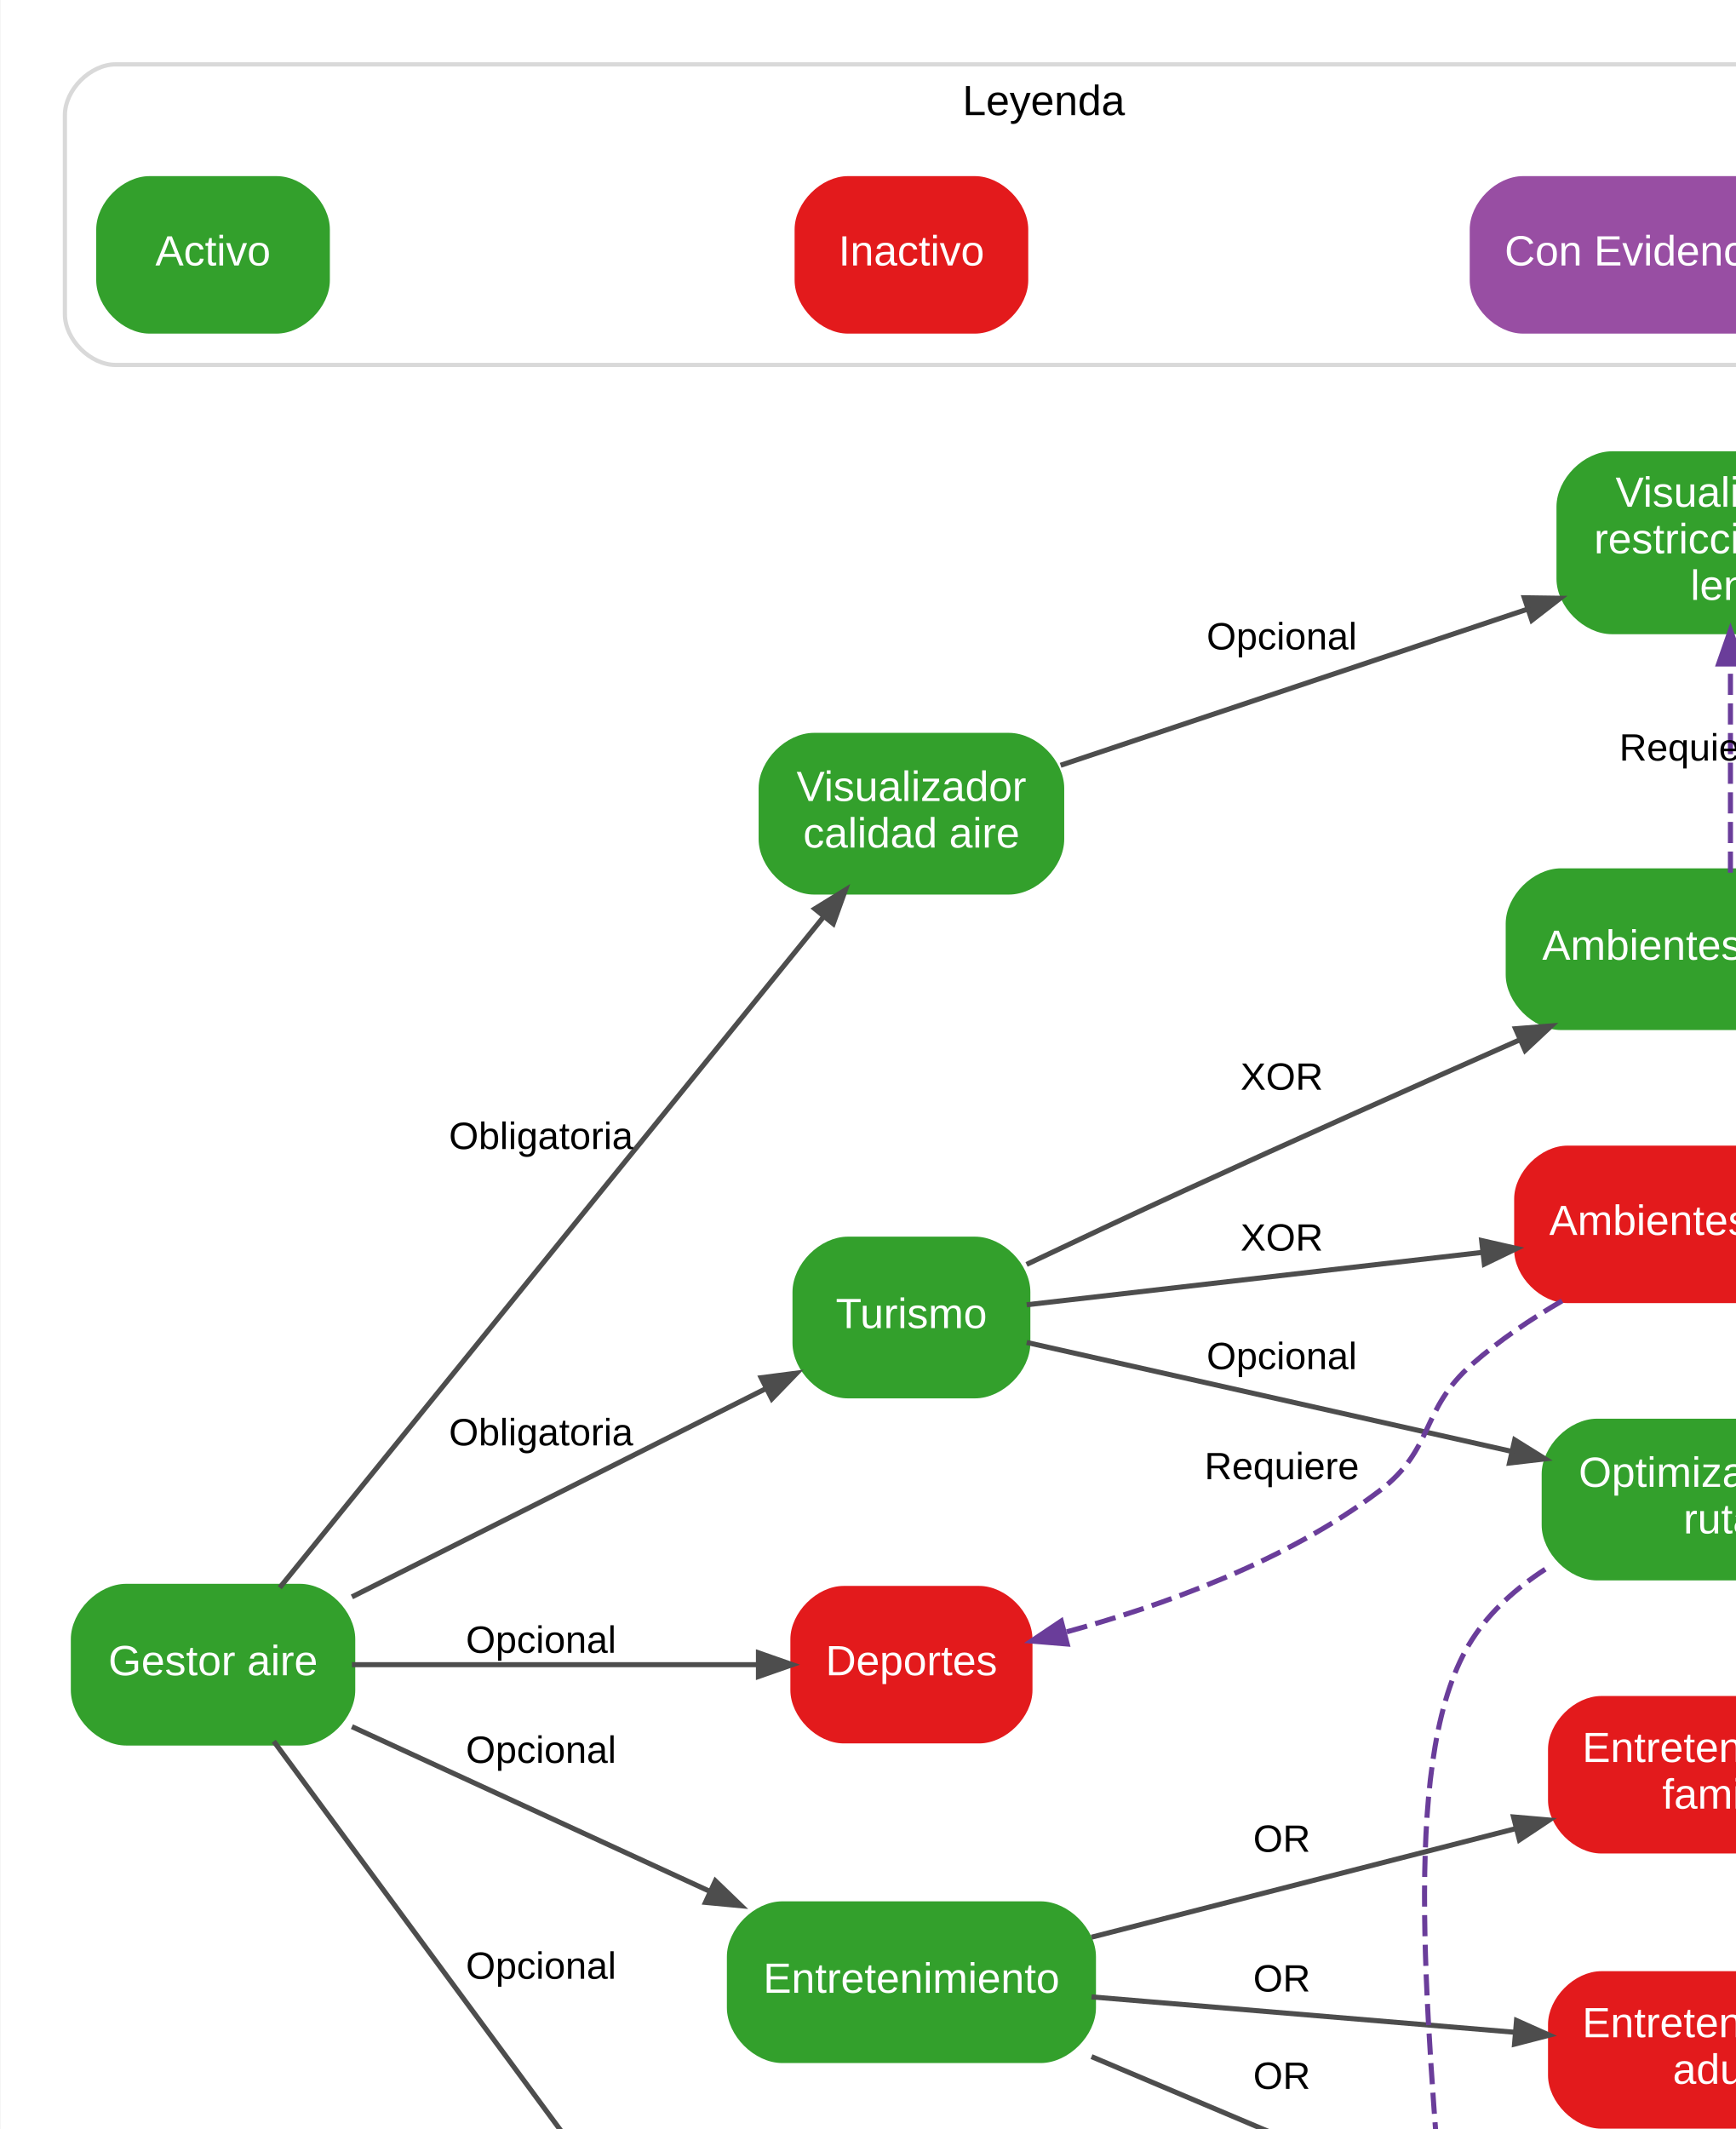
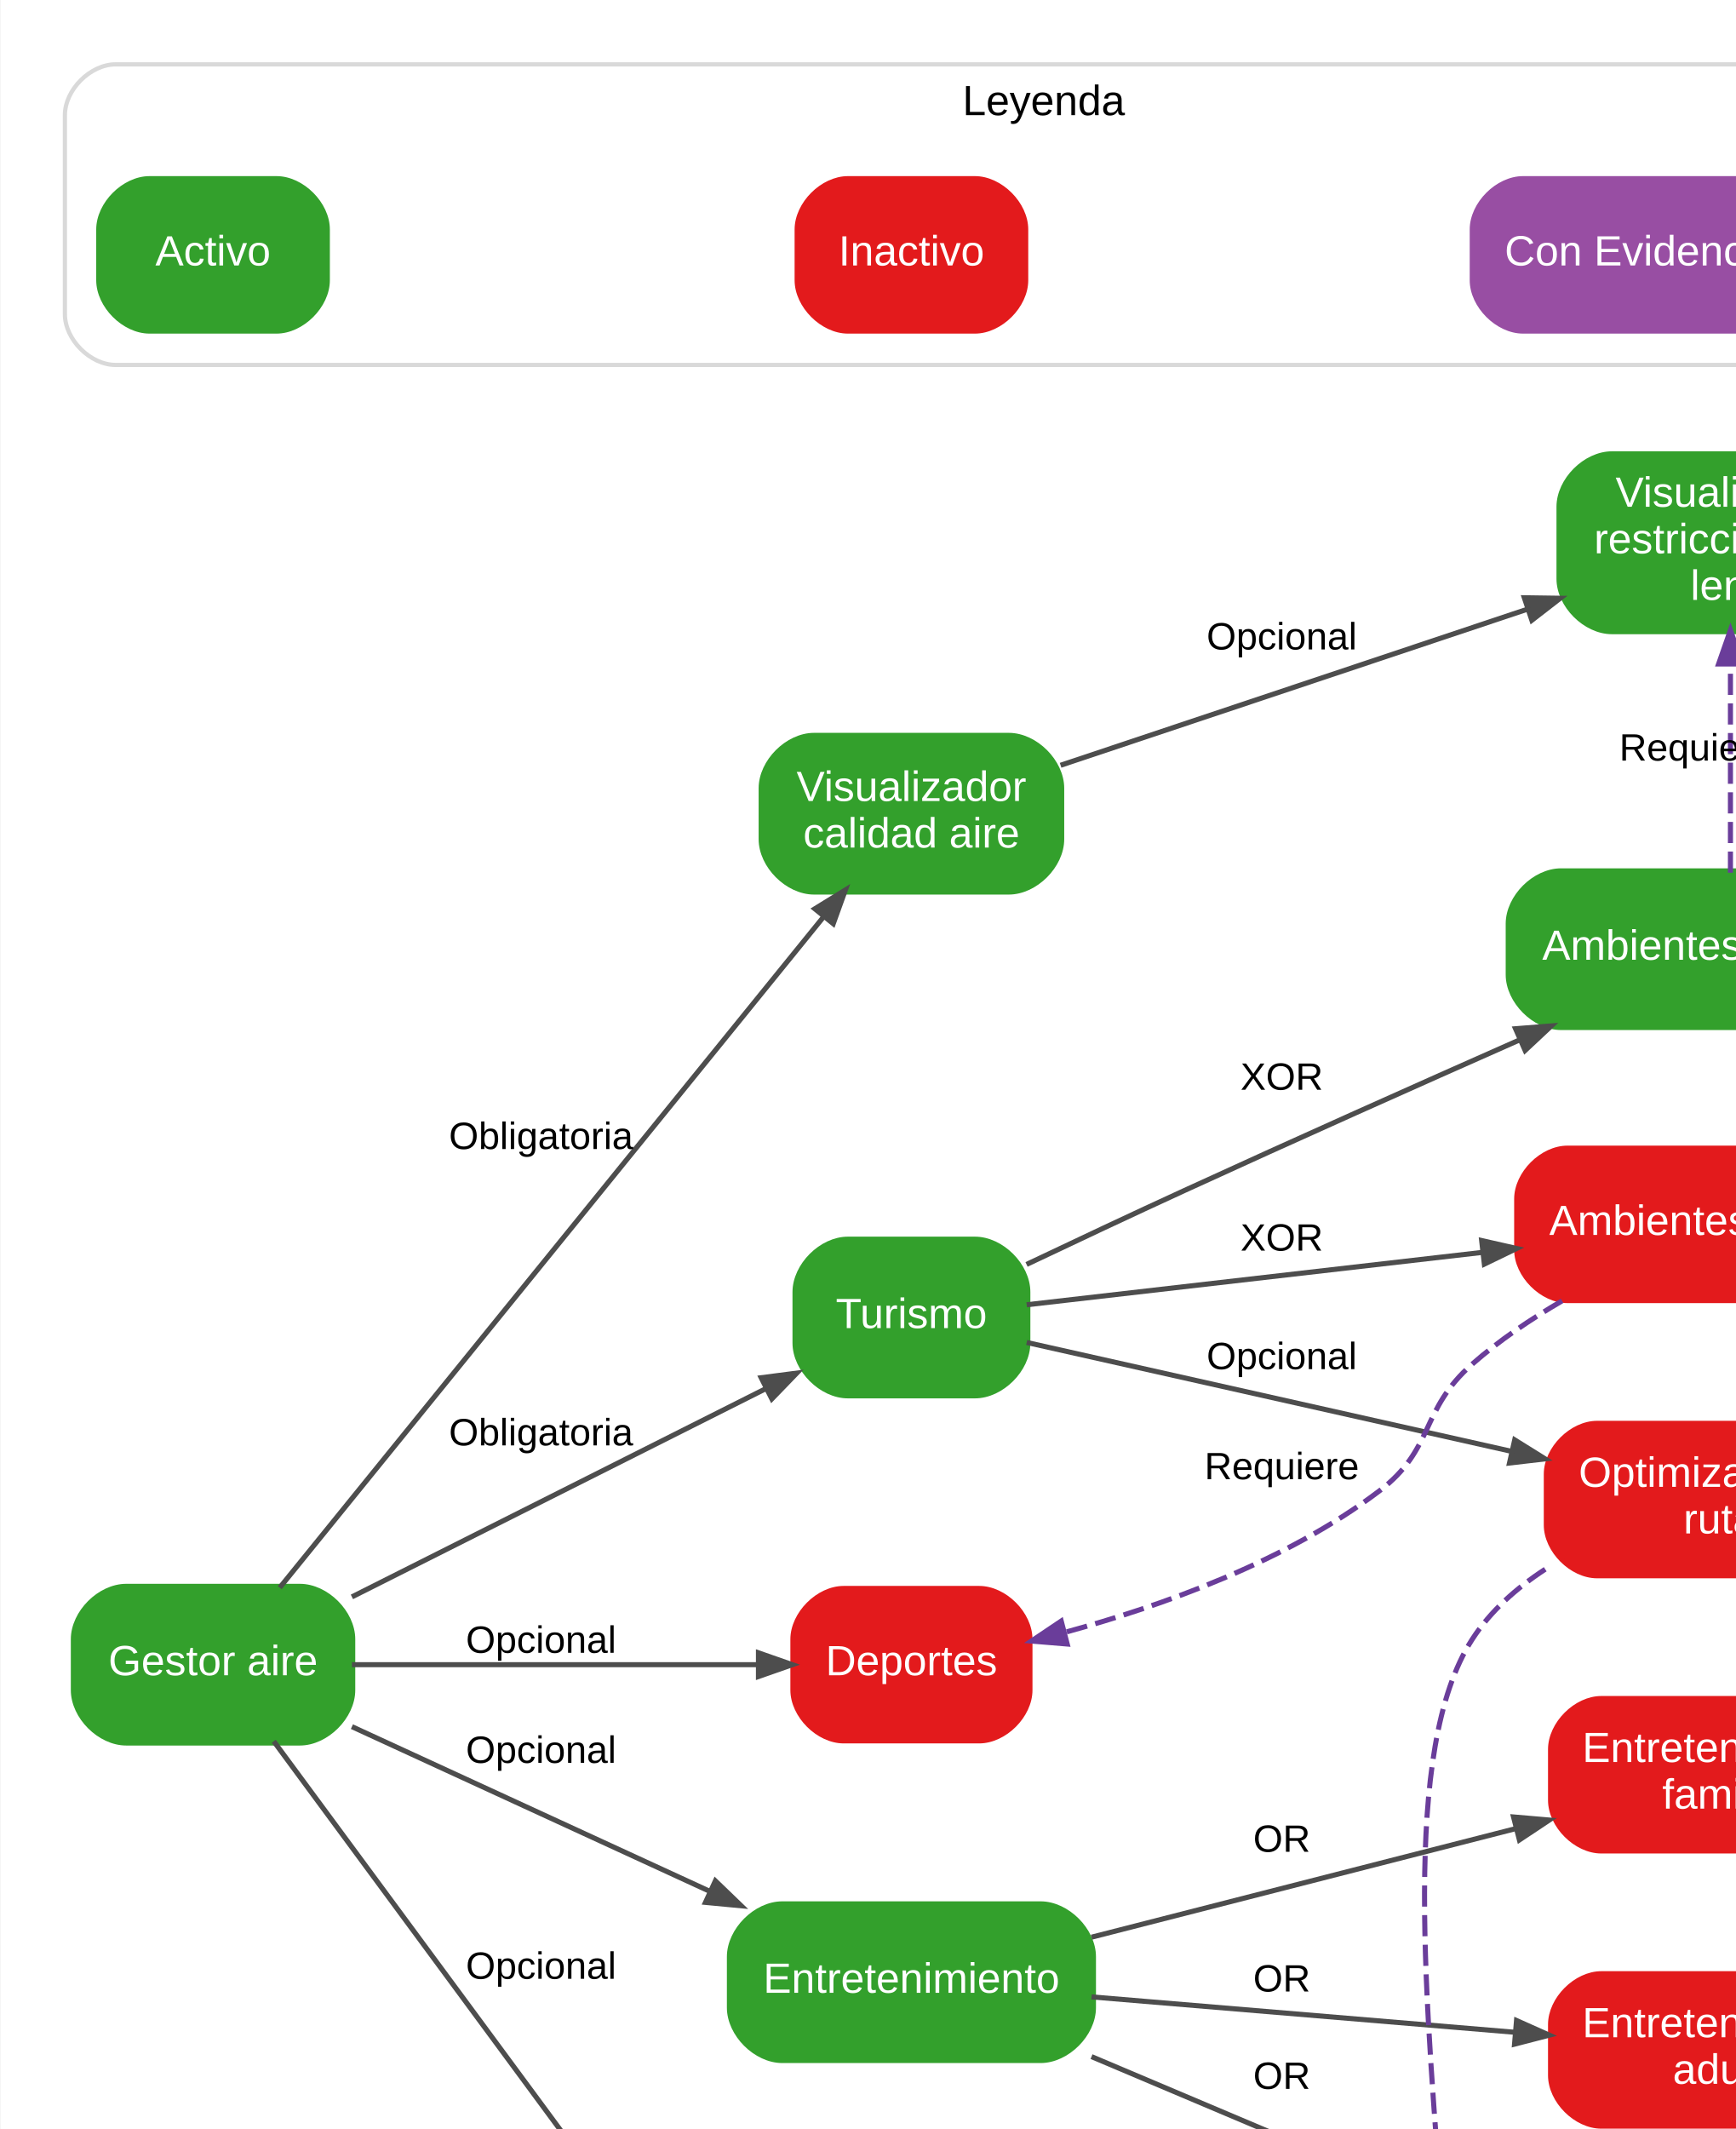
<svg xmlns="http://www.w3.org/2000/svg" width="958pt" height="1175pt" viewBox="0.00 0.00 626.90 769.40">
  <g id="graph0" class="graph" transform="scale(1.53 1.53) rotate(0) translate(7.2 762.2)">
    <polygon fill="white" stroke="transparent" points="-7.2,7.2 -7.2,-762.2 619.7,-762.2 619.7,7.2 -7.2,7.2" />
    <g id="clust1" class="cluster">
      <path fill="none" stroke="#d9d9d9" d="M20,-676C20,-676 458.5,-676 458.5,-676 464.5,-676 470.5,-682 470.5,-688 470.5,-688 470.5,-735 470.5,-735 470.5,-741 464.5,-747 458.5,-747 458.5,-747 20,-747 20,-747 14,-747 8,-741 8,-735 8,-735 8,-688 8,-688 8,-682 14,-676 20,-676" />
      <text text-anchor="middle" x="239.25" y="-735" font-family="Arial" font-size="10.00">Leyenda</text>
    </g>
    <g id="node1" class="node">
      <path fill="#33a02c" stroke="#33a02c" stroke-width="2.2" d="M63.5,-387C63.5,-387 22.5,-387 22.5,-387 16.5,-387 10.5,-381 10.5,-375 10.5,-375 10.5,-363 10.5,-363 10.5,-357 16.5,-351 22.5,-351 22.5,-351 63.5,-351 63.5,-351 69.5,-351 75.5,-357 75.5,-363 75.5,-363 75.5,-375 75.5,-375 75.5,-381 69.5,-387 63.5,-387" />
      <text text-anchor="middle" x="43" y="-366.5" font-family="Arial" font-size="10.00" fill="white">Gestor aire</text>
    </g>
    <g id="node2" class="node">
      <path fill="#33a02c" stroke="#33a02c" stroke-width="2.2" d="M231,-588C231,-588 185,-588 185,-588 179,-588 173,-582 173,-576 173,-576 173,-564 173,-564 173,-558 179,-552 185,-552 185,-552 231,-552 231,-552 237,-552 243,-558 243,-564 243,-564 243,-576 243,-576 243,-582 237,-588 231,-588" />
      <text text-anchor="middle" x="208" y="-573" font-family="Arial" font-size="10.00" fill="white">Visualizador</text>
      <text text-anchor="middle" x="208" y="-562" font-family="Arial" font-size="10.00" fill="white">calidad aire</text>
    </g>
    <g id="edge1" class="edge">
      <path fill="none" stroke="#4d4d4d" stroke-width="1.2" d="M58.75,-387.19C88.15,-423.44 154.05,-504.7 187.18,-545.56" />
      <polygon fill="#4d4d4d" stroke="#4d4d4d" stroke-width="1.2" points="185.18,-547.54 192.4,-551.99 189.53,-544.02 185.18,-547.54" />
      <text text-anchor="middle" x="120.5" y="-490.8" font-family="Arial" font-size="9.00">Obligatoria</text>
    </g>
    <g id="node4" class="node">
      <path fill="#33a02c" stroke="#33a02c" stroke-width="2.2" d="M223,-469C223,-469 193,-469 193,-469 187,-469 181,-463 181,-457 181,-457 181,-445 181,-445 181,-439 187,-433 193,-433 193,-433 223,-433 223,-433 229,-433 235,-439 235,-445 235,-445 235,-457 235,-457 235,-463 229,-469 223,-469" />
      <text text-anchor="middle" x="208" y="-448.5" font-family="Arial" font-size="10.00" fill="white">Turismo</text>
    </g>
    <g id="edge2" class="edge">
      <path fill="none" stroke="#4d4d4d" stroke-width="1.2" d="M75.81,-385.01C103.97,-399.17 144.91,-419.76 173.54,-434.17" />
      <polygon fill="#4d4d4d" stroke="#4d4d4d" stroke-width="1.2" points="172.5,-436.78 180.91,-437.87 175.02,-431.78 172.5,-436.78" />
      <text text-anchor="middle" x="120.5" y="-420.8" font-family="Arial" font-size="9.00">Obligatoria</text>
    </g>
    <g id="node7" class="node">
      <path fill="#e31a1c" stroke="#e31a1c" stroke-width="1.2" d="M224,-387C224,-387 192,-387 192,-387 186,-387 180,-381 180,-375 180,-375 180,-363 180,-363 180,-357 186,-351 192,-351 192,-351 224,-351 224,-351 230,-351 236,-357 236,-363 236,-363 236,-375 236,-375 236,-381 230,-387 224,-387" />
      <text text-anchor="middle" x="208" y="-366.5" font-family="Arial" font-size="10.00" fill="white">Deportes</text>
    </g>
    <g id="edge3" class="edge">
      <path fill="none" stroke="#4d4d4d" stroke-width="1.2" d="M75.81,-369C103.39,-369 143.23,-369 171.77,-369" />
      <polygon fill="#4d4d4d" stroke="#4d4d4d" stroke-width="1.2" points="171.86,-371.8 179.86,-369 171.86,-366.2 171.86,-371.8" />
      <text text-anchor="middle" x="120.5" y="-371.8" font-family="Arial" font-size="9.00">Opcional</text>
    </g>
    <g id="node8" class="node">
      <path fill="#33a02c" stroke="#33a02c" stroke-width="2.2" d="M238.5,-312C238.5,-312 177.5,-312 177.5,-312 171.5,-312 165.5,-306 165.5,-300 165.5,-300 165.5,-288 165.5,-288 165.5,-282 171.5,-276 177.5,-276 177.5,-276 238.5,-276 238.5,-276 244.5,-276 250.5,-282 250.5,-288 250.5,-288 250.5,-300 250.5,-300 250.5,-306 244.5,-312 238.5,-312" />
      <text text-anchor="middle" x="208" y="-291.5" font-family="Arial" font-size="10.00" fill="white">Entretenimiento</text>
    </g>
    <g id="edge4" class="edge">
      <path fill="none" stroke="#4d4d4d" stroke-width="1.2" d="M75.81,-354.36C99.87,-343.29 133.25,-327.93 160.32,-315.48" />
      <polygon fill="#4d4d4d" stroke="#4d4d4d" stroke-width="1.2" points="161.68,-317.93 167.78,-312.05 159.34,-312.85 161.68,-317.93" />
      <text text-anchor="middle" x="120.5" y="-345.8" font-family="Arial" font-size="9.00">Opcional</text>
    </g>
    <g id="node12" class="node">
-       <path fill="#33a02c" stroke="#33a02c" stroke-width="2.2" d="M223,-166C223,-166 193,-166 193,-166 187,-166 181,-160 181,-154 181,-154 181,-142 181,-142 181,-136 187,-130 193,-130 193,-130 223,-130 223,-130 229,-130 235,-136 235,-142 235,-142 235,-154 235,-154 235,-160 229,-166 223,-166" />
+       <path fill="#e31a1c" stroke="#e31a1c" stroke-width="1.2" d="M223,-166C223,-166 193,-166 193,-166 187,-166 181,-160 181,-154 181,-154 181,-142 181,-142 181,-136 187,-130 193,-130 193,-130 223,-130 223,-130 229,-130 235,-136 235,-142 235,-142 235,-154 235,-154 235,-160 229,-166 223,-166" />
      <text text-anchor="middle" x="208" y="-145.5" font-family="Arial" font-size="10.00" fill="white">HQC</text>
    </g>
    <g id="edge5" class="edge">
      <path fill="none" stroke="#4d4d4d" stroke-width="1.2" d="M57.34,-350.91C86.48,-311.4 155.88,-217.32 188.91,-172.52" />
      <polygon fill="#4d4d4d" stroke="#4d4d4d" stroke-width="1.2" points="191.21,-174.13 193.71,-166.03 186.7,-170.8 191.21,-174.13" />
      <text text-anchor="middle" x="120.5" y="-294.8" font-family="Arial" font-size="9.00">Opcional</text>
    </g>
    <g id="node3" class="node">
      <path fill="#33a02c" stroke="#33a02c" stroke-width="2.2" d="M429.5,-654.5C429.5,-654.5 373.5,-654.5 373.5,-654.5 367.5,-654.5 361.5,-648.5 361.5,-642.5 361.5,-642.5 361.5,-625.5 361.5,-625.5 361.5,-619.5 367.5,-613.5 373.5,-613.5 373.5,-613.5 429.5,-613.5 429.5,-613.5 435.5,-613.5 441.5,-619.5 441.5,-625.5 441.5,-625.5 441.5,-642.5 441.5,-642.5 441.5,-648.5 435.5,-654.5 429.5,-654.5" />
      <text text-anchor="middle" x="401.5" y="-642.5" font-family="Arial" font-size="10.00" fill="white">Visualizador</text>
      <text text-anchor="middle" x="401.5" y="-631.5" font-family="Arial" font-size="10.00" fill="white">restriccion uso</text>
      <text text-anchor="middle" x="401.5" y="-620.5" font-family="Arial" font-size="10.00" fill="white">lena</text>
    </g>
    <g id="edge6" class="edge">
      <path fill="none" stroke="#4d4d4d" stroke-width="1.2" d="M243.24,-581.44C273.91,-591.69 319.2,-606.83 353.3,-618.23" />
      <polygon fill="#4d4d4d" stroke="#4d4d4d" stroke-width="1.2" points="352.8,-621.01 361.28,-620.89 354.58,-615.7 352.8,-621.01" />
      <text text-anchor="middle" x="295.5" y="-608.8" font-family="Arial" font-size="9.00">Opcional</text>
    </g>
    <g id="node5" class="node">
      <path fill="#33a02c" stroke="#33a02c" stroke-width="2.2" d="M441.5,-556C441.5,-556 361.5,-556 361.5,-556 355.5,-556 349.5,-550 349.5,-544 349.5,-544 349.5,-532 349.5,-532 349.5,-526 355.5,-520 361.5,-520 361.5,-520 441.5,-520 441.5,-520 447.5,-520 453.5,-526 453.5,-532 453.5,-532 453.5,-544 453.5,-544 453.5,-550 447.5,-556 441.5,-556" />
      <text text-anchor="middle" x="401.5" y="-535.5" font-family="Arial" font-size="10.00" fill="white">Ambientes cerrados</text>
    </g>
    <g id="edge7" class="edge">
      <path fill="none" stroke="#4d4d4d" stroke-width="1.2" d="M235.2,-463.54C246.63,-468.97 260.2,-475.36 272.5,-481 298.54,-492.95 327.7,-505.96 351.61,-516.54" />
      <polygon fill="#4d4d4d" stroke="#4d4d4d" stroke-width="1.2" points="350.73,-519.21 359.18,-519.88 352.99,-514.09 350.73,-519.21" />
      <text text-anchor="middle" x="295.5" y="-504.8" font-family="Arial" font-size="9.00">XOR</text>
    </g>
    <g id="node6" class="node">
      <path fill="#e31a1c" stroke="#e31a1c" stroke-width="1.2" d="M440,-491C440,-491 363,-491 363,-491 357,-491 351,-485 351,-479 351,-479 351,-467 351,-467 351,-461 357,-455 363,-455 363,-455 440,-455 440,-455 446,-455 452,-461 452,-467 452,-467 452,-479 452,-479 452,-485 446,-491 440,-491" />
      <text text-anchor="middle" x="401.5" y="-470.5" font-family="Arial" font-size="10.00" fill="white">Ambientes abiertos</text>
    </g>
    <g id="edge8" class="edge">
      <path fill="none" stroke="#4d4d4d" stroke-width="1.2" d="M235.23,-454.01C262.84,-457.19 307.2,-462.28 343.02,-466.4" />
      <polygon fill="#4d4d4d" stroke="#4d4d4d" stroke-width="1.2" points="342.72,-469.18 350.98,-467.31 343.36,-463.62 342.72,-469.18" />
      <text text-anchor="middle" x="295.5" y="-466.8" font-family="Arial" font-size="9.00">XOR</text>
    </g>
    <g id="node19" class="node">
-       <path fill="#33a02c" stroke="#33a02c" stroke-width="2.2" d="M433,-426C433,-426 370,-426 370,-426 364,-426 358,-420 358,-414 358,-414 358,-402 358,-402 358,-396 364,-390 370,-390 370,-390 433,-390 433,-390 439,-390 445,-396 445,-402 445,-402 445,-414 445,-414 445,-420 439,-426 433,-426" />
+       <path fill="#e31a1c" stroke="#e31a1c" stroke-width="1.2" d="M433,-426C433,-426 370,-426 370,-426 364,-426 358,-420 358,-414 358,-414 358,-402 358,-402 358,-396 364,-390 370,-390 370,-390 433,-390 433,-390 439,-390 445,-396 445,-402 445,-402 445,-414 445,-414 445,-420 439,-426 433,-426" />
      <text text-anchor="middle" x="401.5" y="-411" font-family="Arial" font-size="10.00" fill="white">Optimizacion de</text>
      <text text-anchor="middle" x="401.5" y="-400" font-family="Arial" font-size="10.00" fill="white">rutas</text>
    </g>
    <g id="edge9" class="edge">
      <path fill="none" stroke="#4d4d4d" stroke-width="1.2" d="M235.23,-445.11C264.56,-438.52 312.77,-427.7 349.58,-419.43" />
      <polygon fill="#4d4d4d" stroke="#4d4d4d" stroke-width="1.2" points="350.53,-422.09 357.72,-417.61 349.3,-416.63 350.53,-422.09" />
      <text text-anchor="middle" x="295.5" y="-438.8" font-family="Arial" font-size="9.00">Opcional</text>
    </g>
    <g id="edge10" class="edge">
      <path fill="none" stroke="#6a3d9a" stroke-width="1.2" stroke-dasharray="5,2" d="M401.5,-556.06C401.5,-569.93 401.5,-589.37 401.5,-605.36" />
      <polygon fill="#6a3d9a" stroke="#6a3d9a" stroke-width="1.2" points="398.7,-605.36 401.5,-613.36 404.3,-605.36 398.7,-605.36" />
      <text text-anchor="middle" x="393.5" y="-582.55" font-family="Arial" font-size="9.00">Requiere</text>
    </g>
    <g id="edge11" class="edge">
      <path fill="none" stroke="#6a3d9a" stroke-width="1.2" stroke-dasharray="5,2" d="M361.72,-454.93C354.28,-450.59 346.84,-445.57 340.5,-440 328.07,-429.09 331.68,-419.98 318.5,-410 296.5,-393.34 266.98,-382.81 244.13,-376.6" />
      <polygon fill="#6a3d9a" stroke="#6a3d9a" stroke-width="1.2" points="244.8,-373.88 236.35,-374.58 243.39,-379.3 244.8,-373.88" />
      <text text-anchor="middle" x="295.5" y="-412.8" font-family="Arial" font-size="9.00">Requiere</text>
    </g>
    <g id="node9" class="node">
      <path fill="#e31a1c" stroke="#e31a1c" stroke-width="1.2" d="M432,-361C432,-361 371,-361 371,-361 365,-361 359,-355 359,-349 359,-349 359,-337 359,-337 359,-331 365,-325 371,-325 371,-325 432,-325 432,-325 438,-325 444,-331 444,-337 444,-337 444,-349 444,-349 444,-355 438,-361 432,-361" />
      <text text-anchor="middle" x="401.5" y="-346" font-family="Arial" font-size="10.00" fill="white">Entretenimiento</text>
      <text text-anchor="middle" x="401.5" y="-335" font-family="Arial" font-size="10.00" fill="white">familiar</text>
    </g>
    <g id="edge12" class="edge">
      <path fill="none" stroke="#4d4d4d" stroke-width="1.2" d="M250.55,-304.63C279.94,-312.15 319.48,-322.27 350.58,-330.23" />
      <polygon fill="#4d4d4d" stroke="#4d4d4d" stroke-width="1.2" points="350.25,-333.03 358.7,-332.3 351.64,-327.61 350.25,-333.03" />
      <text text-anchor="middle" x="295.5" y="-324.8" font-family="Arial" font-size="9.00">OR</text>
    </g>
    <g id="node10" class="node">
      <path fill="#e31a1c" stroke="#e31a1c" stroke-width="1.2" d="M432,-296C432,-296 371,-296 371,-296 365,-296 359,-290 359,-284 359,-284 359,-272 359,-272 359,-266 365,-260 371,-260 371,-260 432,-260 432,-260 438,-260 444,-266 444,-272 444,-272 444,-284 444,-284 444,-290 438,-296 432,-296" />
      <text text-anchor="middle" x="401.5" y="-281" font-family="Arial" font-size="10.00" fill="white">Entretenimiento</text>
      <text text-anchor="middle" x="401.5" y="-270" font-family="Arial" font-size="10.00" fill="white">adulto</text>
    </g>
    <g id="edge13" class="edge">
      <path fill="none" stroke="#4d4d4d" stroke-width="1.2" d="M250.55,-290.53C279.94,-288.07 319.48,-284.77 350.58,-282.17" />
      <polygon fill="#4d4d4d" stroke="#4d4d4d" stroke-width="1.2" points="350.96,-284.95 358.7,-281.49 350.49,-279.37 350.96,-284.95" />
      <text text-anchor="middle" x="295.5" y="-291.8" font-family="Arial" font-size="9.00">OR</text>
    </g>
    <g id="node11" class="node">
      <path fill="#33a02c" stroke="#33a02c" stroke-width="2.2" d="M432,-231C432,-231 371,-231 371,-231 365,-231 359,-225 359,-219 359,-219 359,-207 359,-207 359,-201 365,-195 371,-195 371,-195 432,-195 432,-195 438,-195 444,-201 444,-207 444,-207 444,-219 444,-219 444,-225 438,-231 432,-231" />
      <text text-anchor="middle" x="401.5" y="-216" font-family="Arial" font-size="10.00" fill="white">Entretenimiento</text>
      <text text-anchor="middle" x="401.5" y="-205" font-family="Arial" font-size="10.00" fill="white">tercera edad</text>
    </g>
    <g id="edge14" class="edge">
      <path fill="none" stroke="#4d4d4d" stroke-width="1.2" d="M250.55,-276.42C280.06,-263.94 319.81,-247.13 350.97,-233.95" />
      <polygon fill="#4d4d4d" stroke="#4d4d4d" stroke-width="1.2" points="352.42,-236.38 358.7,-230.68 350.24,-231.22 352.42,-236.38" />
      <text text-anchor="middle" x="295.5" y="-268.8" font-family="Arial" font-size="9.00">OR</text>
    </g>
    <g id="node13" class="node">
-       <path fill="#33a02c" stroke="#33a02c" stroke-width="2.2" d="M417,-166C417,-166 386,-166 386,-166 380,-166 374,-160 374,-154 374,-154 374,-142 374,-142 374,-136 380,-130 386,-130 386,-130 417,-130 417,-130 423,-130 429,-136 429,-142 429,-142 429,-154 429,-154 429,-160 423,-166 417,-166" />
+       <path fill="#e31a1c" stroke="#e31a1c" stroke-width="1.2" d="M417,-166C417,-166 386,-166 386,-166 380,-166 374,-160 374,-154 374,-154 374,-142 374,-142 374,-136 380,-130 386,-130 386,-130 417,-130 417,-130 423,-130 429,-136 429,-142 429,-142 429,-154 429,-154 429,-160 423,-166 417,-166" />
      <text text-anchor="middle" x="401.5" y="-145.5" font-family="Arial" font-size="10.00" fill="white">Backend</text>
    </g>
    <g id="edge15" class="edge">
      <path fill="none" stroke="#4d4d4d" stroke-width="1.2" d="M235.23,-148C269.13,-148 328.26,-148 365.84,-148" />
      <polygon fill="#4d4d4d" stroke="#4d4d4d" stroke-width="1.2" points="365.98,-150.8 373.98,-148 365.98,-145.2 365.98,-150.8" />
      <text text-anchor="middle" x="295.5" y="-150.8" font-family="Arial" font-size="9.00">Obligatoria</text>
    </g>
    <g id="node14" class="node">
-       <path fill="#33a02c" stroke="#33a02c" stroke-width="2.2" d="M418.5,-101C418.5,-101 384.5,-101 384.5,-101 378.5,-101 372.5,-95 372.5,-89 372.5,-89 372.5,-77 372.5,-77 372.5,-71 378.5,-65 384.5,-65 384.5,-65 418.5,-65 418.5,-65 424.5,-65 430.5,-71 430.5,-77 430.5,-77 430.5,-89 430.5,-89 430.5,-95 424.5,-101 418.5,-101" />
+       <path fill="#e31a1c" stroke="#e31a1c" stroke-width="1.2" d="M418.5,-101C418.5,-101 384.5,-101 384.5,-101 378.5,-101 372.5,-95 372.5,-89 372.5,-89 372.5,-77 372.5,-77 372.5,-71 378.5,-65 384.5,-65 384.5,-65 418.5,-65 418.5,-65 424.5,-65 430.5,-71 430.5,-77 430.5,-77 430.5,-89 430.5,-89 430.5,-95 424.5,-101 418.5,-101" />
      <text text-anchor="middle" x="401.5" y="-80.5" font-family="Arial" font-size="10.00" fill="white">Algoritmo</text>
    </g>
    <g id="edge16" class="edge">
      <path fill="none" stroke="#4d4d4d" stroke-width="1.2" d="M235.23,-139.1C268.79,-127.7 327.09,-107.92 364.72,-95.15" />
      <polygon fill="#4d4d4d" stroke="#4d4d4d" stroke-width="1.2" points="365.74,-97.76 372.42,-92.53 363.94,-92.45 365.74,-97.76" />
      <text text-anchor="middle" x="295.5" y="-128.8" font-family="Arial" font-size="9.00">Obligatoria</text>
    </g>
    <g id="node15" class="node">
      <path fill="#e31a1c" stroke="#e31a1c" stroke-width="1.2" d="M600.5,-231C600.5,-231 538.5,-231 538.5,-231 532.5,-231 526.5,-225 526.5,-219 526.5,-219 526.5,-207 526.5,-207 526.5,-201 532.5,-195 538.5,-195 538.5,-195 600.5,-195 600.5,-195 606.5,-195 612.5,-201 612.5,-207 612.5,-207 612.5,-219 612.5,-219 612.5,-225 606.5,-231 600.5,-231" />
      <text text-anchor="middle" x="569.5" y="-210.5" font-family="Arial" font-size="10.00" fill="white">Qiskit Simulator</text>
    </g>
    <g id="edge17" class="edge">
      <path fill="none" stroke="#4d4d4d" stroke-width="1.2" d="M429.17,-158.44C453.23,-167.87 489.25,-181.97 518.64,-193.48" />
      <polygon fill="#4d4d4d" stroke="#4d4d4d" stroke-width="1.2" points="517.88,-196.18 526.35,-196.49 519.92,-190.97 517.88,-196.18" />
      <text text-anchor="middle" x="494.5" y="-189.8" font-family="Arial" font-size="9.00">XOR</text>
    </g>
    <g id="node16" class="node">
-       <path fill="#33a02c" stroke="#33a02c" stroke-width="2.2" d="M597,-166C597,-166 542,-166 542,-166 536,-166 530,-160 530,-154 530,-154 530,-142 530,-142 530,-136 536,-130 542,-130 542,-130 597,-130 597,-130 603,-130 609,-136 609,-142 609,-142 609,-154 609,-154 609,-160 603,-166 597,-166" />
+       <path fill="#e31a1c" stroke="#e31a1c" stroke-width="1.2" d="M597,-166C597,-166 542,-166 542,-166 536,-166 530,-160 530,-154 530,-154 530,-142 530,-142 530,-136 536,-130 542,-130 542,-130 597,-130 597,-130 603,-130 609,-136 609,-142 609,-142 609,-154 609,-154 609,-160 603,-166 597,-166" />
      <text text-anchor="middle" x="569.5" y="-145.5" font-family="Arial" font-size="10.00" fill="white">Cirq Simulator</text>
    </g>
    <g id="edge18" class="edge">
      <path fill="none" stroke="#4d4d4d" stroke-width="1.2" d="M429.17,-148C454.05,-148 491.72,-148 521.62,-148" />
      <polygon fill="#4d4d4d" stroke="#4d4d4d" stroke-width="1.2" points="521.83,-150.8 529.83,-148 521.83,-145.2 521.83,-150.8" />
      <text text-anchor="middle" x="494.5" y="-150.8" font-family="Arial" font-size="9.00">XOR</text>
    </g>
    <g id="node17" class="node">
-       <path fill="#33a02c" stroke="#33a02c" stroke-width="2.2" d="M584.5,-101C584.5,-101 554.5,-101 554.5,-101 548.5,-101 542.5,-95 542.5,-89 542.5,-89 542.5,-77 542.5,-77 542.5,-71 548.5,-65 554.5,-65 554.5,-65 584.5,-65 584.5,-65 590.5,-65 596.5,-71 596.5,-77 596.5,-77 596.5,-89 596.5,-89 596.5,-95 590.5,-101 584.5,-101" />
+       <path fill="#e31a1c" stroke="#e31a1c" stroke-width="1.2" d="M584.5,-101C584.5,-101 554.5,-101 554.5,-101 548.5,-101 542.5,-95 542.5,-89 542.5,-89 542.5,-77 542.5,-77 542.5,-71 548.5,-65 554.5,-65 554.5,-65 584.5,-65 584.5,-65 590.5,-65 596.5,-71 596.5,-77 596.5,-77 596.5,-89 596.5,-89 596.5,-95 590.5,-101 584.5,-101" />
      <text text-anchor="middle" x="569.5" y="-80.5" font-family="Arial" font-size="10.00" fill="white">QAOA</text>
    </g>
    <g id="edge19" class="edge">
      <path fill="none" stroke="#4d4d4d" stroke-width="1.2" d="M430.66,-83C459.24,-83 503.52,-83 534.14,-83" />
      <polygon fill="#4d4d4d" stroke="#4d4d4d" stroke-width="1.2" points="534.39,-85.8 542.39,-83 534.39,-80.2 534.39,-85.8" />
      <text text-anchor="middle" x="494.5" y="-85.8" font-family="Arial" font-size="9.00">XOR</text>
    </g>
    <g id="node18" class="node">
      <path fill="#e31a1c" stroke="#e31a1c" stroke-width="1.2" d="M584.5,-36C584.5,-36 554.5,-36 554.5,-36 548.5,-36 542.5,-30 542.5,-24 542.5,-24 542.5,-12 542.5,-12 542.5,-6 548.5,0 554.5,0 554.5,0 584.5,0 584.5,0 590.5,0 596.5,-6 596.5,-12 596.5,-12 596.5,-24 596.5,-24 596.5,-30 590.5,-36 584.5,-36" />
      <text text-anchor="middle" x="569.5" y="-15.5" font-family="Arial" font-size="10.00" fill="white">VQE</text>
    </g>
    <g id="edge20" class="edge">
      <path fill="none" stroke="#4d4d4d" stroke-width="1.2" d="M430.66,-71.97C459.48,-60.69 504.28,-43.15 534.92,-31.15" />
      <polygon fill="#4d4d4d" stroke="#4d4d4d" stroke-width="1.2" points="535.97,-33.75 542.39,-28.22 533.92,-28.53 535.97,-33.75" />
      <text text-anchor="middle" x="494.5" y="-53.8" font-family="Arial" font-size="9.00">XOR</text>
    </g>
    <g id="edge21" class="edge">
      <path fill="none" stroke="#6a3d9a" stroke-width="1.2" stroke-dasharray="5,2" d="M357.74,-391.54C350.99,-387.14 344.82,-381.69 340.5,-375 306.65,-322.56 364.33,-137.37 318.5,-95 292.77,-71.21 254.39,-100.53 230.57,-124.1" />
      <polygon fill="#6a3d9a" stroke="#6a3d9a" stroke-width="1.2" points="228.45,-122.27 224.84,-129.94 232.44,-126.19 228.45,-122.27" />
      <text text-anchor="middle" x="295.5" y="-97.8" font-family="Arial" font-size="9.00">Requiere</text>
    </g>
    <g id="node20" class="node">
      <path fill="#33a02c" stroke="#33a02c" stroke-width="1.2" d="M58,-720C58,-720 28,-720 28,-720 22,-720 16,-714 16,-708 16,-708 16,-696 16,-696 16,-690 22,-684 28,-684 28,-684 58,-684 58,-684 64,-684 70,-690 70,-696 70,-696 70,-708 70,-708 70,-714 64,-720 58,-720" />
      <text text-anchor="middle" x="43" y="-699.5" font-family="Arial" font-size="10.00" fill="white">Activo</text>
    </g>
    <g id="node21" class="node">
      <path fill="#e31a1c" stroke="#e31a1c" stroke-width="1.2" d="M223,-720C223,-720 193,-720 193,-720 187,-720 181,-714 181,-708 181,-708 181,-696 181,-696 181,-690 187,-684 193,-684 193,-684 223,-684 223,-684 229,-684 235,-690 235,-696 235,-696 235,-708 235,-708 235,-714 229,-720 223,-720" />
      <text text-anchor="middle" x="208" y="-699.5" font-family="Arial" font-size="10.00" fill="white">Inactivo</text>
    </g>
    <g id="node22" class="node">
      <path fill="#984ea3" stroke="#984ea3" stroke-width="1.2" d="M450.5,-720C450.5,-720 352.5,-720 352.5,-720 346.5,-720 340.5,-714 340.5,-708 340.5,-708 340.5,-696 340.5,-696 340.5,-690 346.5,-684 352.5,-684 352.5,-684 450.5,-684 450.5,-684 456.5,-684 462.5,-690 462.5,-696 462.5,-696 462.5,-708 462.5,-708 462.5,-714 456.5,-720 450.5,-720" />
      <text text-anchor="middle" x="401.5" y="-699.5" font-family="Arial" font-size="10.00" fill="white">Con Evidencia Cuántica</text>
    </g>
  </g>
</svg>
